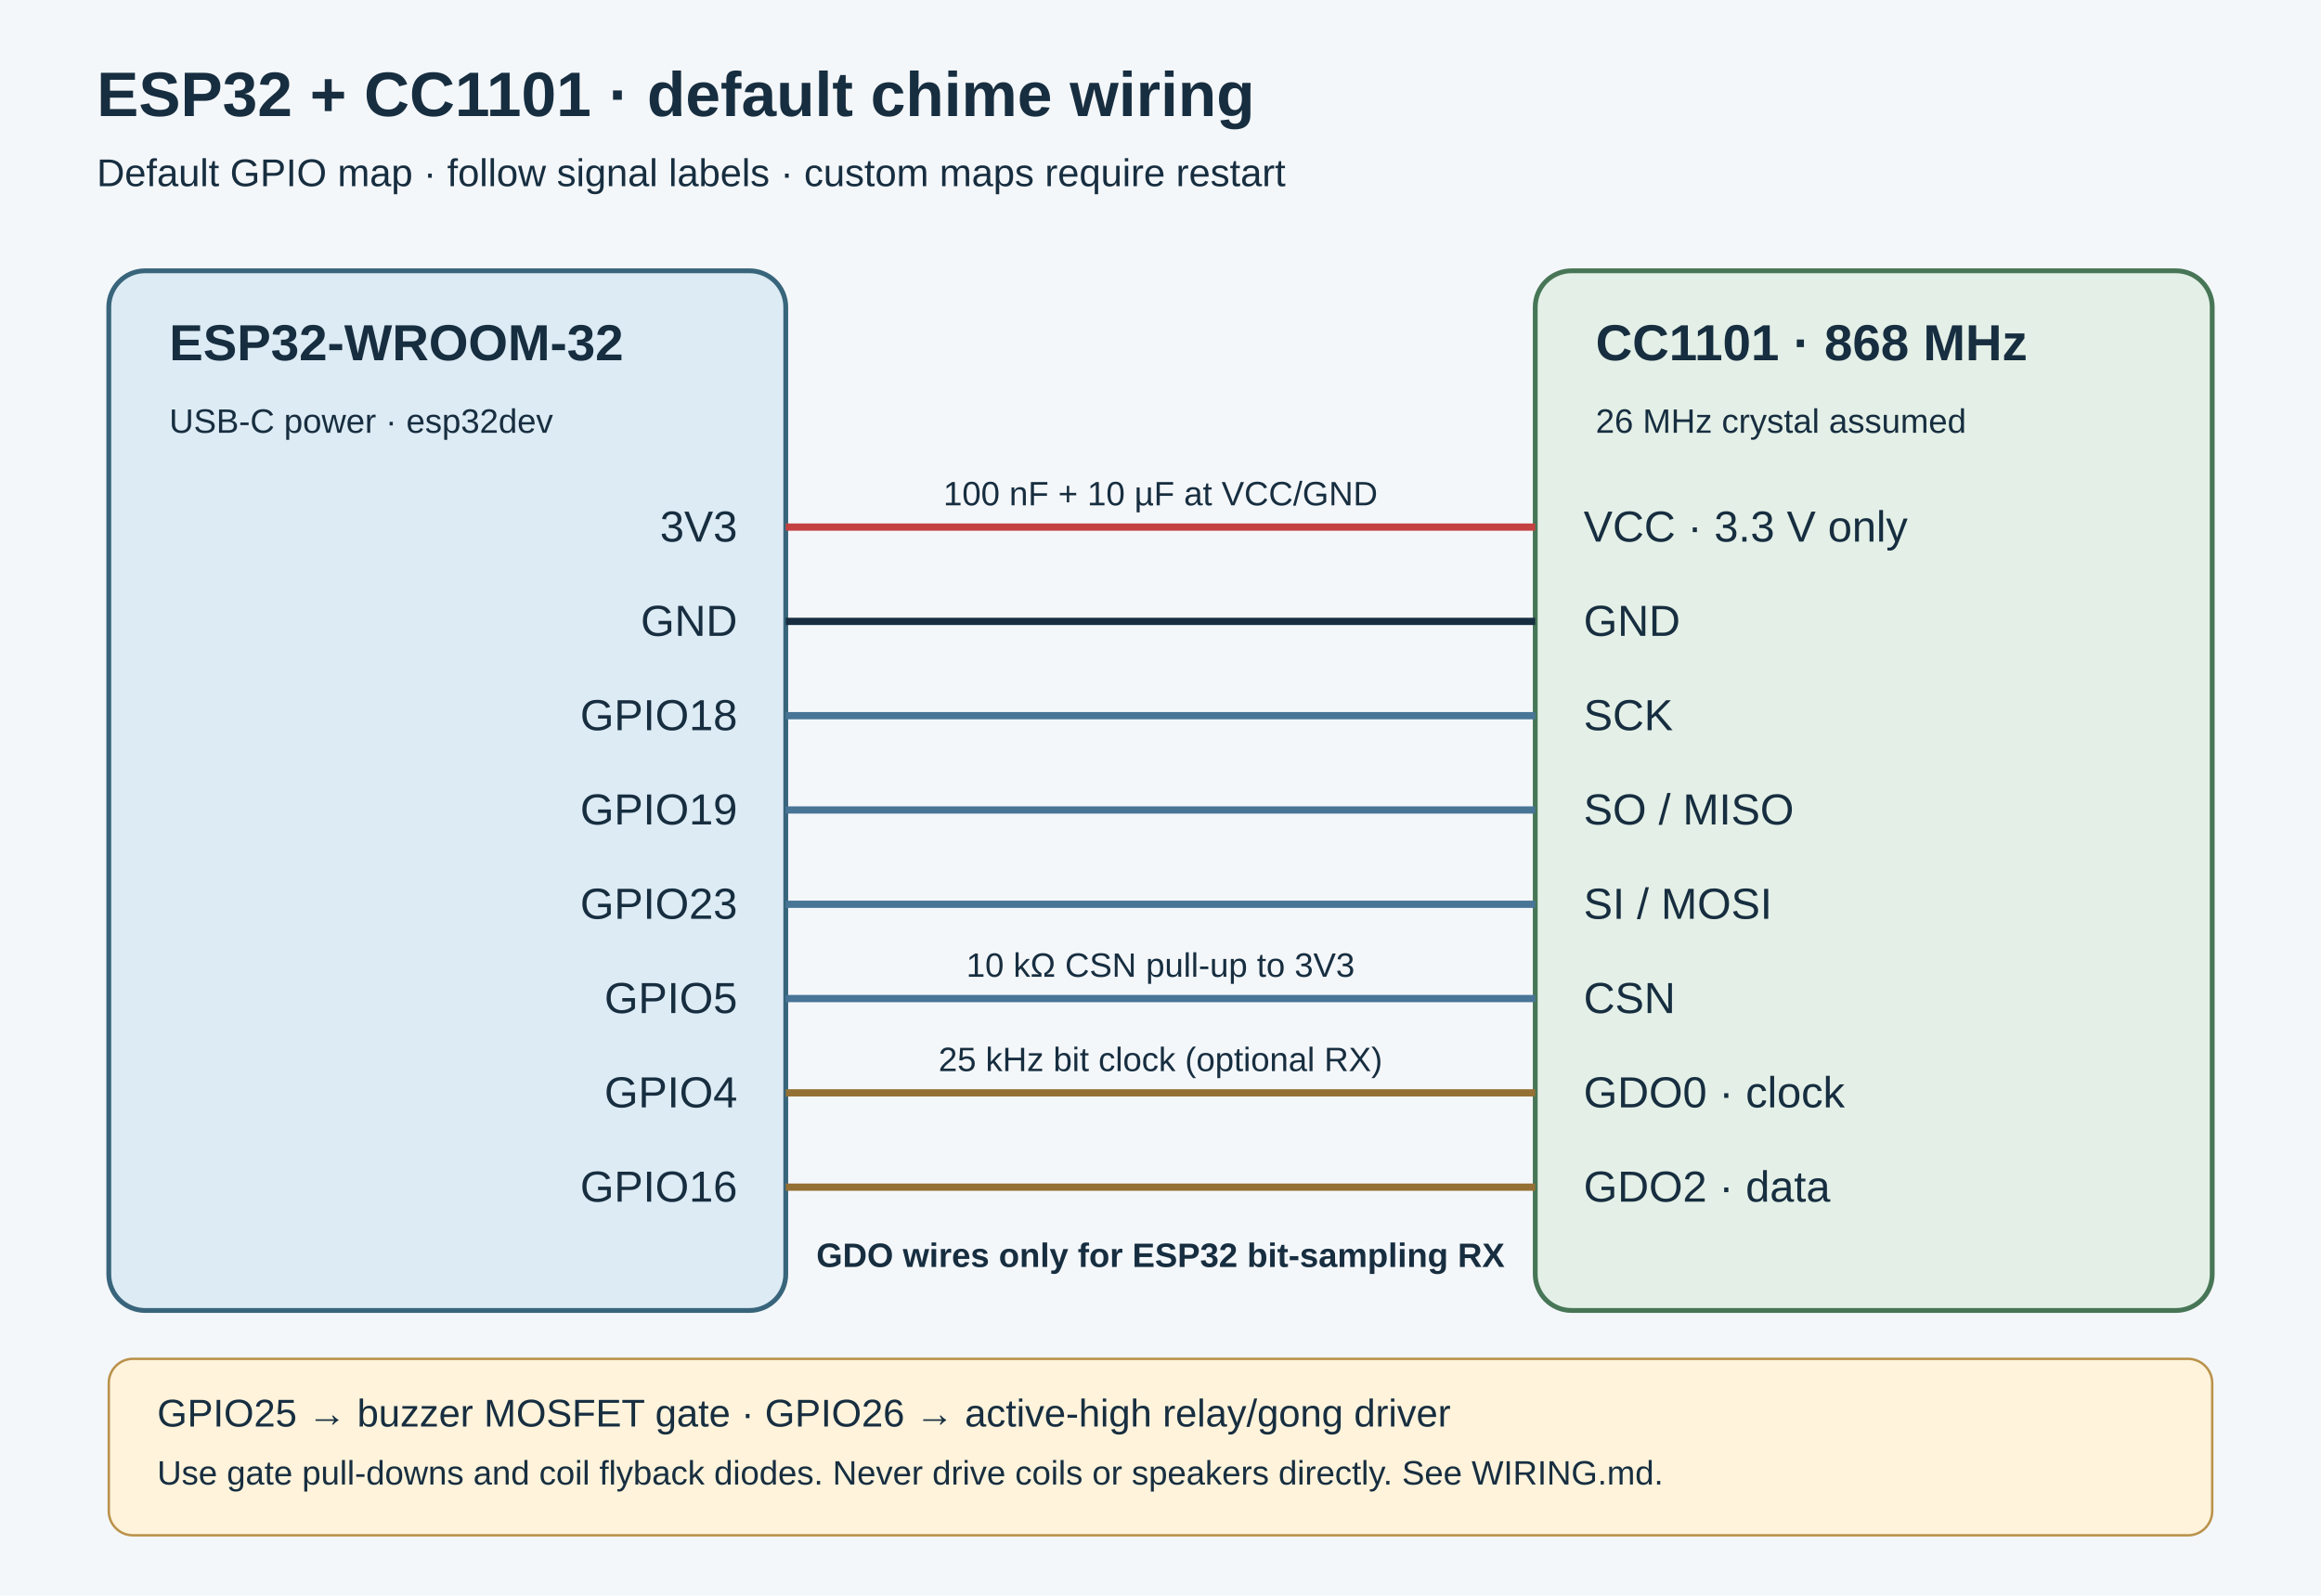
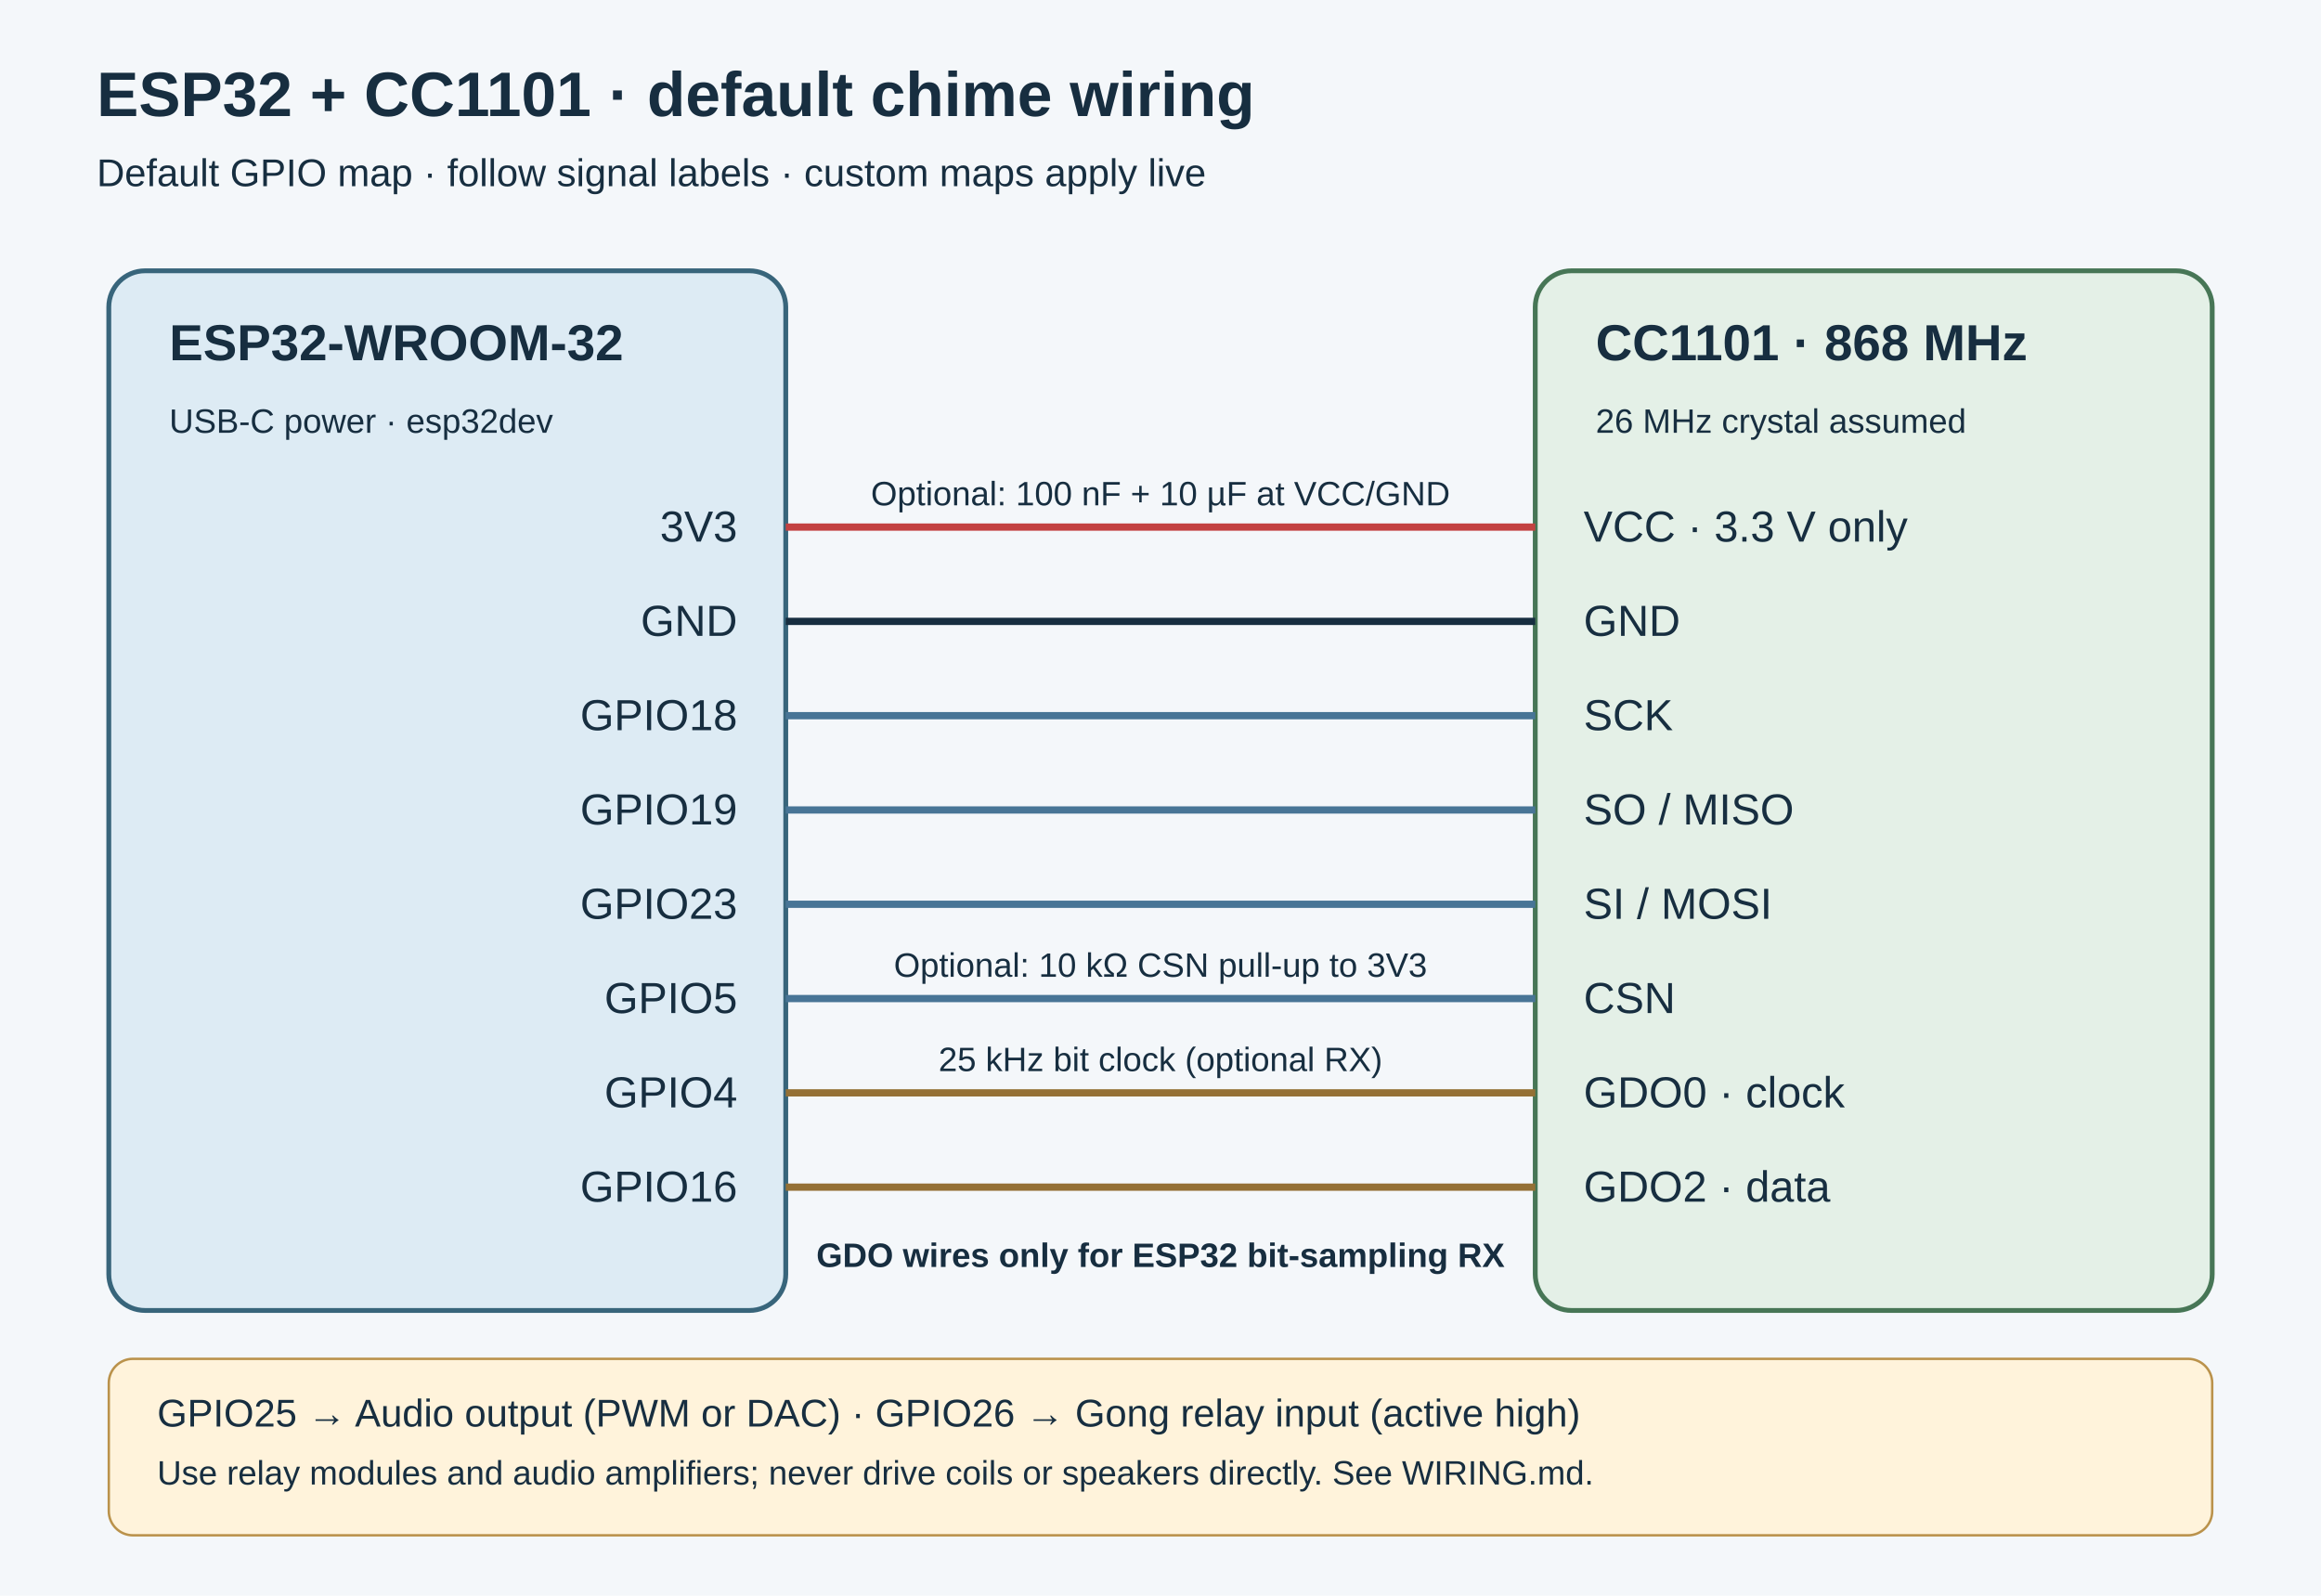
<svg xmlns="http://www.w3.org/2000/svg" width="960" height="660" viewBox="0 0 960 660" role="img" aria-labelledby="title desc">
  <rect width="960" height="660" fill="#f4f7fa" />
  <style>text{font-family:Arial,sans-serif;fill:#172e40}.pin{font-family:monospace;font-size:18px}.label{font-size:16px}.small{font-size:14px}.wire{fill:none;stroke-width:3}</style>
  <text x="40" y="48" font-size="26" font-weight="bold">ESP32 + CC1101 · default chime wiring</text>
-   <text x="40" y="77" class="label">Default GPIO map · follow signal labels · custom maps require restart</text>
+   <text x="40" y="77" class="label">Default GPIO map · follow signal labels · custom maps apply live</text>
  <rect x="45" y="112" width="280" height="430" rx="15" fill="#ddebf4" stroke="#38657b" stroke-width="2" />
  <rect x="635" y="112" width="280" height="430" rx="15" fill="#e4f0e7" stroke="#477656" stroke-width="2" />
  <text x="70" y="149" font-size="21" font-weight="bold">ESP32-WROOM-32</text>
  <text x="660" y="149" font-size="21" font-weight="bold">CC1101 · 868 MHz</text>
  <text x="70" y="179" class="small">USB-C power · esp32dev</text>
  <text x="660" y="179" class="small">26 MHz crystal assumed</text>
  <g class="pin" text-anchor="end">
    <text x="305" y="224">3V3</text>
    <text x="305" y="263">GND</text>
    <text x="305" y="302">GPIO18</text>
    <text x="305" y="341">GPIO19</text>
    <text x="305" y="380">GPIO23</text>
    <text x="305" y="419">GPIO5</text>
    <text x="305" y="458">GPIO4</text>
    <text x="305" y="497">GPIO16</text>
  </g>
  <g class="pin">
    <text x="655" y="224">VCC · 3.3 V only</text>
    <text x="655" y="263">GND</text>
    <text x="655" y="302">SCK</text>
    <text x="655" y="341">SO / MISO</text>
    <text x="655" y="380">SI / MOSI</text>
    <text x="655" y="419">CSN</text>
    <text x="655" y="458">GDO0 · clock</text>
    <text x="655" y="497">GDO2 · data</text>
  </g>
  <path class="wire" stroke="#c34141" d="M325 218H635" />
  <path class="wire" stroke="#172e40" d="M325 257H635" />
  <path class="wire" stroke="#487596" d="M325 296H635M325 335H635M325 374H635M325 413H635" />
  <path class="wire" stroke="#947035" d="M325 452H635M325 491H635" />
  <g class="small" text-anchor="middle">
-     <text x="480" y="209">100 nF + 10 µF at VCC/GND</text>
-     <text x="480" y="404">10 kΩ CSN pull-up to 3V3</text>
+     <text x="480" y="209">Optional: 100 nF + 10 µF at VCC/GND</text>
+     <text x="480" y="404">Optional: 10 kΩ CSN pull-up to 3V3</text>
    <text x="480" y="443">25 kHz bit clock (optional RX)</text>
    <text x="480" y="524" font-weight="bold">GDO wires only for ESP32 bit-sampling RX</text>
  </g>
  <rect x="45" y="562" width="870" height="73" rx="10" fill="#fff3db" stroke="#ba924b" />
-   <text x="65" y="590" class="label">GPIO25 → buzzer MOSFET gate · GPIO26 → active-high relay/gong driver</text>
-   <text x="65" y="614" class="small">Use gate pull-downs and coil flyback diodes. Never drive coils or speakers directly. See WIRING.md.</text>
+   <text x="65" y="590" class="label">GPIO25 → Audio output (PWM or DAC) · GPIO26 → Gong relay input (active high)</text>
+   <text x="65" y="614" class="small">Use relay modules and audio amplifiers; never drive coils or speakers directly. See WIRING.md.</text>
</svg>
